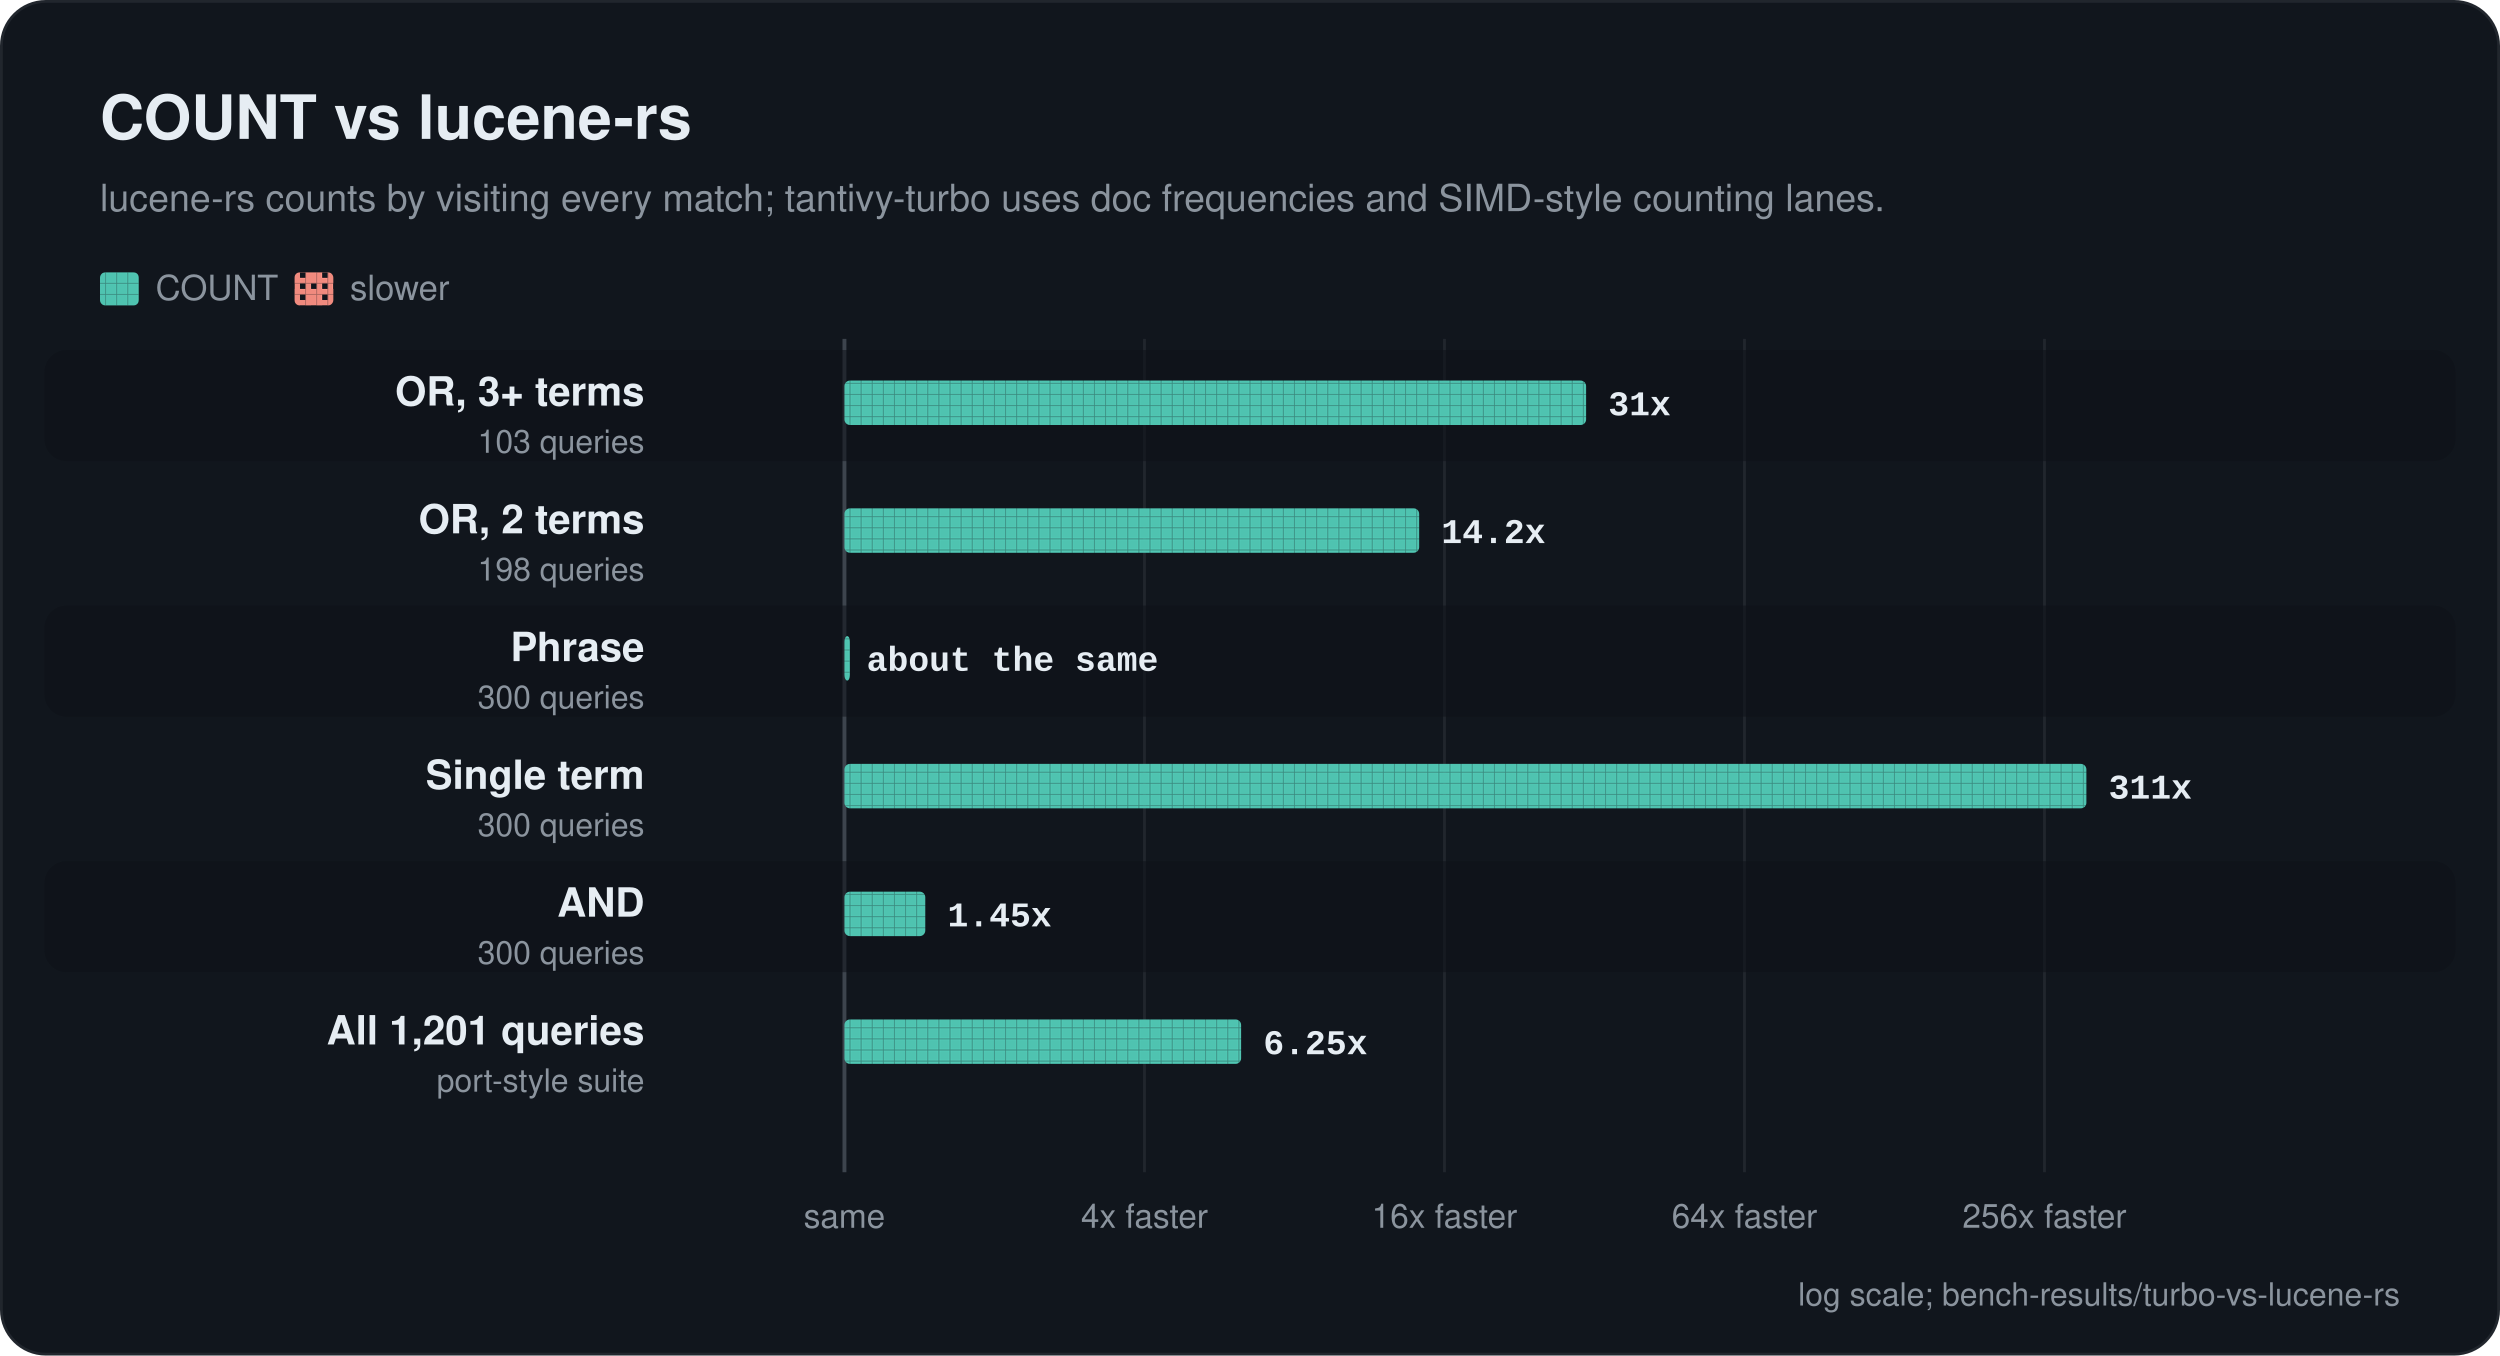
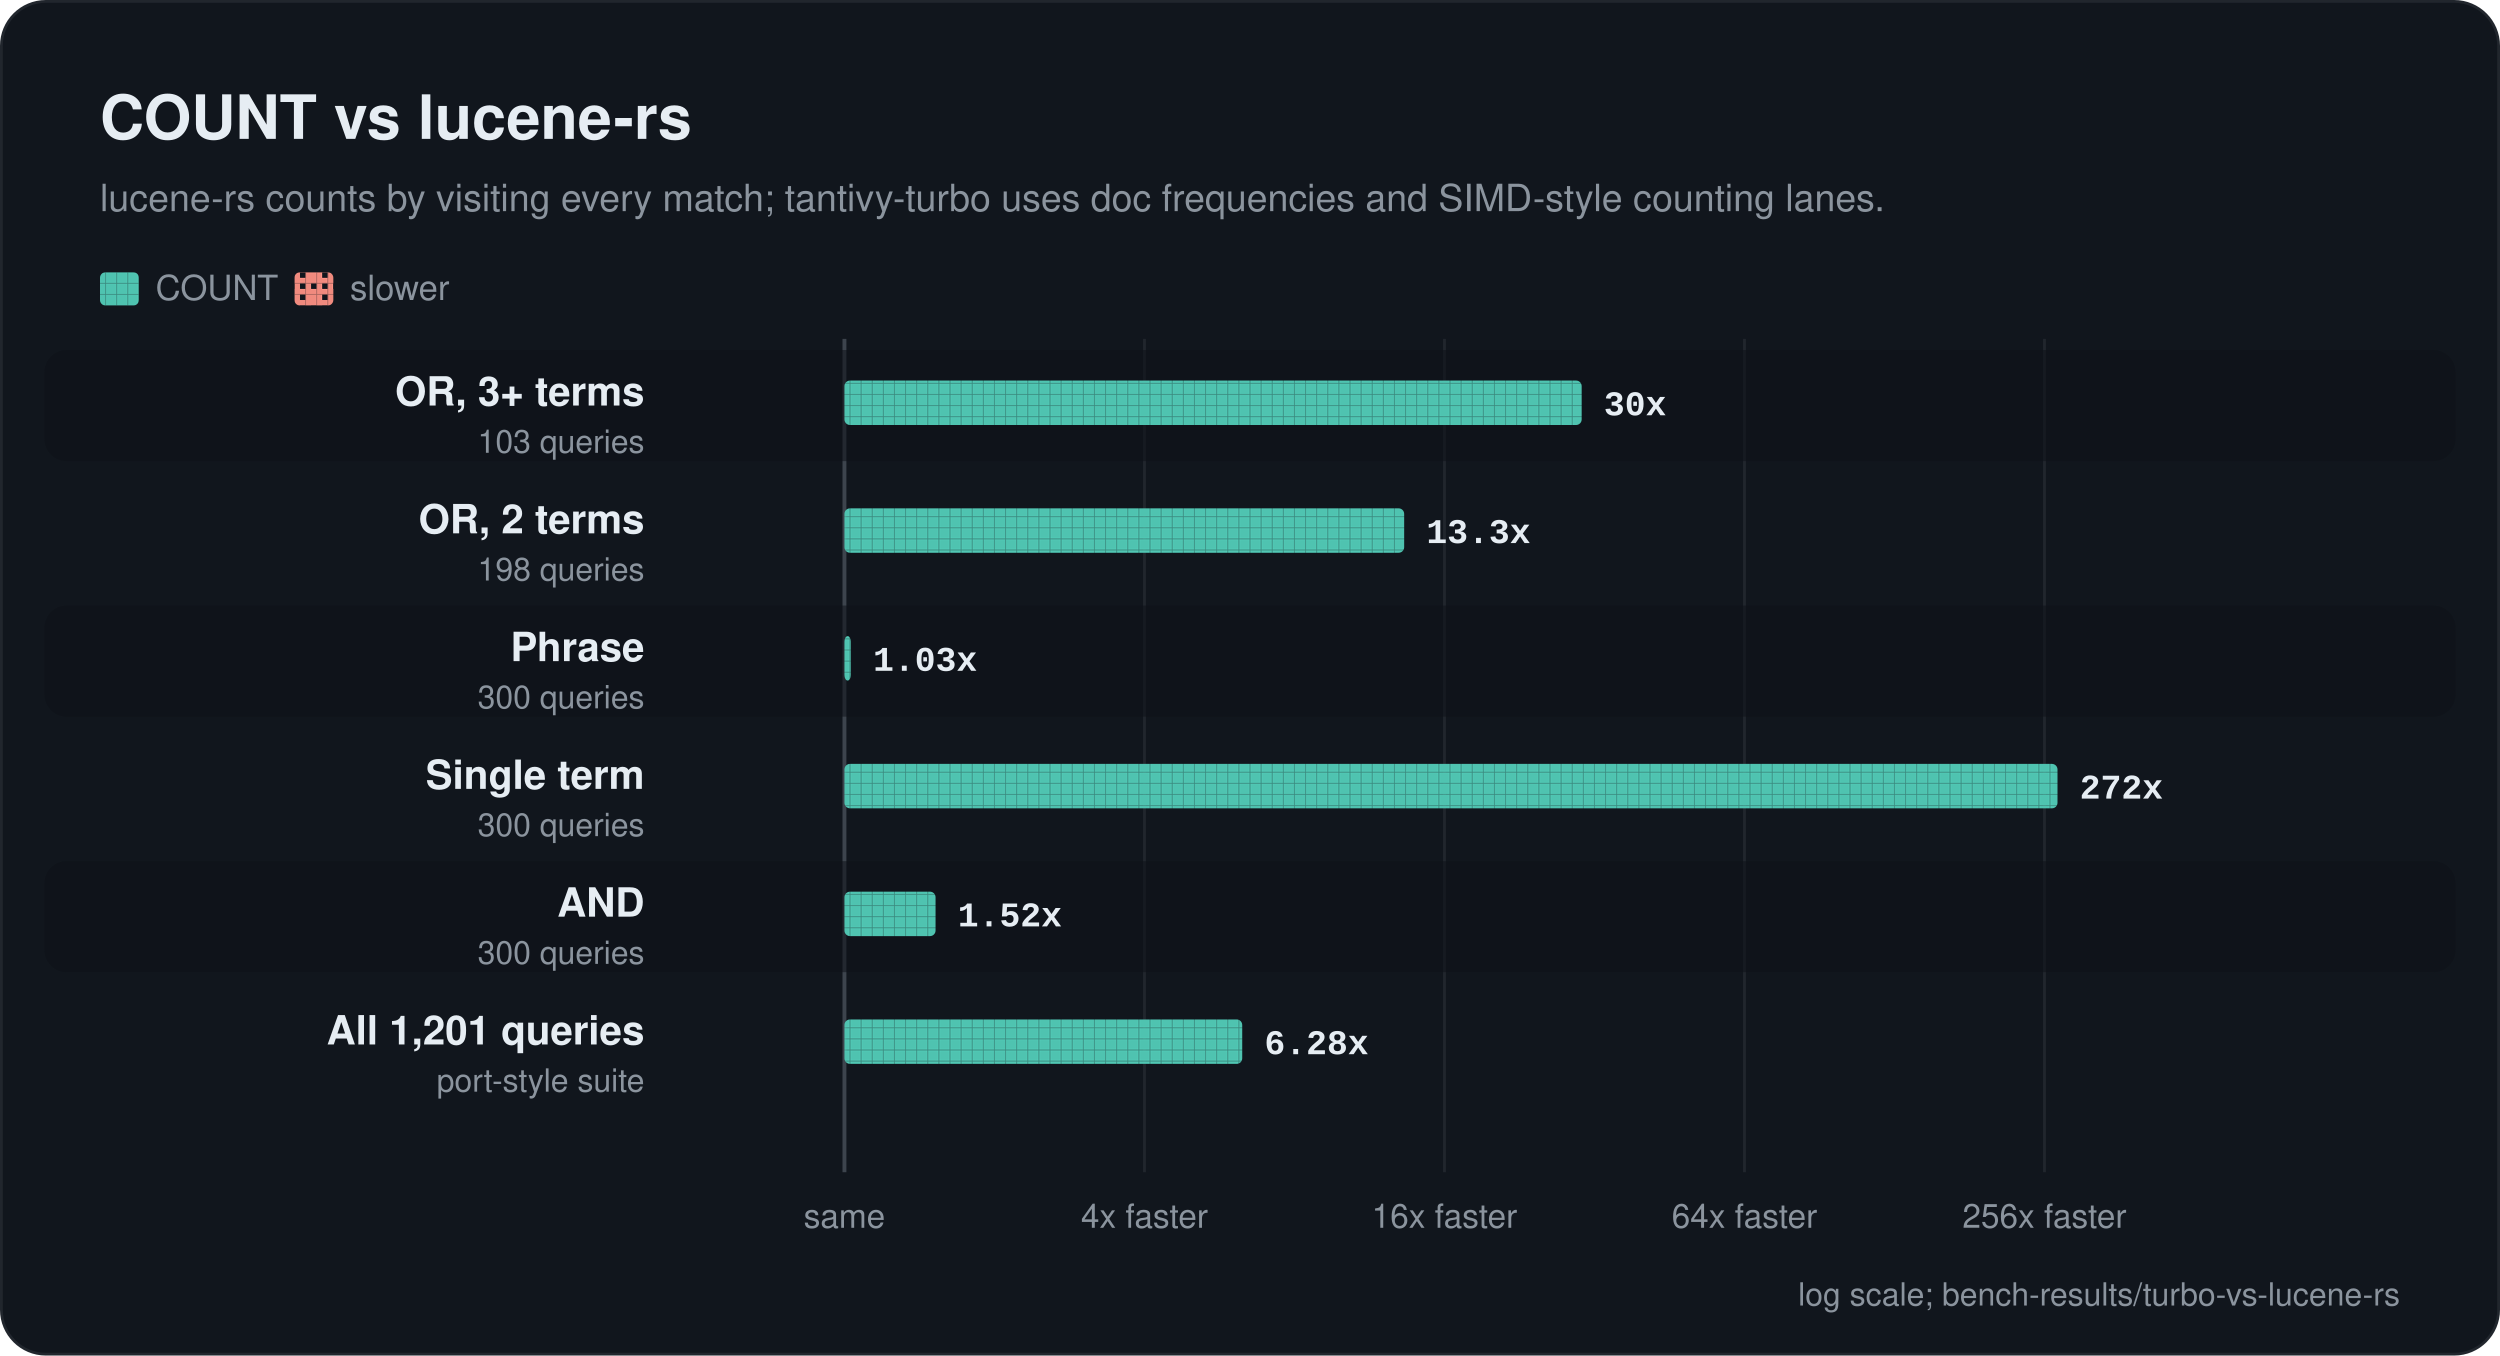
<svg xmlns="http://www.w3.org/2000/svg" width="900" height="488" viewBox="0 0 900 488">
  <defs>
    <pattern id="fast6" width="8" height="8" patternUnits="userSpaceOnUse">
      <rect x="0" y="0" width="2" height="2" fill="#b8e550" />
      <rect x="4" y="0" width="2" height="2" fill="#b8e550" />
      <rect x="2" y="2" width="2" height="2" fill="#b8e550" />
      <rect x="0" y="4" width="2" height="2" fill="#b8e550" />
      <rect x="4" y="4" width="2" height="2" fill="#b8e550" />
      <rect x="6" y="6" width="2" height="2" fill="#b8e550" />
    </pattern>
    <pattern id="fast10" width="8" height="8" patternUnits="userSpaceOnUse">
      <rect x="0" y="0" width="2" height="2" fill="#b8e550" />
      <rect x="2" y="0" width="2" height="2" fill="#b8e550" />
      <rect x="4" y="0" width="2" height="2" fill="#b8e550" />
      <rect x="2" y="2" width="2" height="2" fill="#b8e550" />
      <rect x="6" y="2" width="2" height="2" fill="#b8e550" />
      <rect x="0" y="4" width="2" height="2" fill="#b8e550" />
      <rect x="4" y="4" width="2" height="2" fill="#b8e550" />
      <rect x="6" y="4" width="2" height="2" fill="#b8e550" />
      <rect x="2" y="6" width="2" height="2" fill="#b8e550" />
      <rect x="6" y="6" width="2" height="2" fill="#b8e550" />
    </pattern>
    <pattern id="fast13" width="8" height="8" patternUnits="userSpaceOnUse">
      <rect x="0" y="0" width="2" height="2" fill="#b8e550" />
      <rect x="2" y="0" width="2" height="2" fill="#b8e550" />
      <rect x="4" y="0" width="2" height="2" fill="#b8e550" />
      <rect x="6" y="0" width="2" height="2" fill="#b8e550" />
      <rect x="0" y="2" width="2" height="2" fill="#b8e550" />
      <rect x="2" y="2" width="2" height="2" fill="#b8e550" />
      <rect x="6" y="2" width="2" height="2" fill="#b8e550" />
      <rect x="0" y="4" width="2" height="2" fill="#b8e550" />
      <rect x="2" y="4" width="2" height="2" fill="#b8e550" />
      <rect x="4" y="4" width="2" height="2" fill="#b8e550" />
      <rect x="6" y="4" width="2" height="2" fill="#b8e550" />
      <rect x="2" y="6" width="2" height="2" fill="#b8e550" />
      <rect x="6" y="6" width="2" height="2" fill="#b8e550" />
    </pattern>
    <pattern id="fast16" width="8" height="8" patternUnits="userSpaceOnUse">
      <rect x="0" y="0" width="2" height="2" fill="#b8e550" />
      <rect x="2" y="0" width="2" height="2" fill="#b8e550" />
      <rect x="4" y="0" width="2" height="2" fill="#b8e550" />
      <rect x="6" y="0" width="2" height="2" fill="#b8e550" />
      <rect x="0" y="2" width="2" height="2" fill="#b8e550" />
      <rect x="2" y="2" width="2" height="2" fill="#b8e550" />
      <rect x="4" y="2" width="2" height="2" fill="#b8e550" />
      <rect x="6" y="2" width="2" height="2" fill="#b8e550" />
      <rect x="0" y="4" width="2" height="2" fill="#b8e550" />
      <rect x="2" y="4" width="2" height="2" fill="#b8e550" />
      <rect x="4" y="4" width="2" height="2" fill="#b8e550" />
      <rect x="6" y="4" width="2" height="2" fill="#b8e550" />
      <rect x="0" y="6" width="2" height="2" fill="#b8e550" />
      <rect x="2" y="6" width="2" height="2" fill="#b8e550" />
      <rect x="4" y="6" width="2" height="2" fill="#b8e550" />
      <rect x="6" y="6" width="2" height="2" fill="#b8e550" />
    </pattern>
    <pattern id="fast26" width="8" height="8" patternUnits="userSpaceOnUse">
      <rect x="0" y="0" width="2" height="2" fill="#4fc3b0" />
      <rect x="4" y="0" width="2" height="2" fill="#4fc3b0" />
      <rect x="2" y="2" width="2" height="2" fill="#4fc3b0" />
      <rect x="0" y="4" width="2" height="2" fill="#4fc3b0" />
      <rect x="4" y="4" width="2" height="2" fill="#4fc3b0" />
      <rect x="6" y="6" width="2" height="2" fill="#4fc3b0" />
    </pattern>
    <pattern id="fast210" width="8" height="8" patternUnits="userSpaceOnUse">
      <rect x="0" y="0" width="2" height="2" fill="#4fc3b0" />
      <rect x="2" y="0" width="2" height="2" fill="#4fc3b0" />
      <rect x="4" y="0" width="2" height="2" fill="#4fc3b0" />
      <rect x="2" y="2" width="2" height="2" fill="#4fc3b0" />
      <rect x="6" y="2" width="2" height="2" fill="#4fc3b0" />
      <rect x="0" y="4" width="2" height="2" fill="#4fc3b0" />
      <rect x="4" y="4" width="2" height="2" fill="#4fc3b0" />
      <rect x="6" y="4" width="2" height="2" fill="#4fc3b0" />
      <rect x="2" y="6" width="2" height="2" fill="#4fc3b0" />
      <rect x="6" y="6" width="2" height="2" fill="#4fc3b0" />
    </pattern>
    <pattern id="fast213" width="8" height="8" patternUnits="userSpaceOnUse">
      <rect x="0" y="0" width="2" height="2" fill="#4fc3b0" />
      <rect x="2" y="0" width="2" height="2" fill="#4fc3b0" />
      <rect x="4" y="0" width="2" height="2" fill="#4fc3b0" />
      <rect x="6" y="0" width="2" height="2" fill="#4fc3b0" />
      <rect x="0" y="2" width="2" height="2" fill="#4fc3b0" />
      <rect x="2" y="2" width="2" height="2" fill="#4fc3b0" />
      <rect x="6" y="2" width="2" height="2" fill="#4fc3b0" />
      <rect x="0" y="4" width="2" height="2" fill="#4fc3b0" />
      <rect x="2" y="4" width="2" height="2" fill="#4fc3b0" />
      <rect x="4" y="4" width="2" height="2" fill="#4fc3b0" />
      <rect x="6" y="4" width="2" height="2" fill="#4fc3b0" />
      <rect x="2" y="6" width="2" height="2" fill="#4fc3b0" />
      <rect x="6" y="6" width="2" height="2" fill="#4fc3b0" />
    </pattern>
    <pattern id="fast216" width="8" height="8" patternUnits="userSpaceOnUse">
      <rect x="0" y="0" width="2" height="2" fill="#4fc3b0" />
      <rect x="2" y="0" width="2" height="2" fill="#4fc3b0" />
      <rect x="4" y="0" width="2" height="2" fill="#4fc3b0" />
      <rect x="6" y="0" width="2" height="2" fill="#4fc3b0" />
      <rect x="0" y="2" width="2" height="2" fill="#4fc3b0" />
      <rect x="2" y="2" width="2" height="2" fill="#4fc3b0" />
      <rect x="4" y="2" width="2" height="2" fill="#4fc3b0" />
      <rect x="6" y="2" width="2" height="2" fill="#4fc3b0" />
      <rect x="0" y="4" width="2" height="2" fill="#4fc3b0" />
      <rect x="2" y="4" width="2" height="2" fill="#4fc3b0" />
      <rect x="4" y="4" width="2" height="2" fill="#4fc3b0" />
      <rect x="6" y="4" width="2" height="2" fill="#4fc3b0" />
      <rect x="0" y="6" width="2" height="2" fill="#4fc3b0" />
      <rect x="2" y="6" width="2" height="2" fill="#4fc3b0" />
      <rect x="4" y="6" width="2" height="2" fill="#4fc3b0" />
      <rect x="6" y="6" width="2" height="2" fill="#4fc3b0" />
    </pattern>
    <pattern id="slow6" width="8" height="8" patternUnits="userSpaceOnUse">
      <rect x="0" y="0" width="2" height="2" fill="#f08a7e" />
      <rect x="4" y="0" width="2" height="2" fill="#f08a7e" />
      <rect x="2" y="2" width="2" height="2" fill="#f08a7e" />
      <rect x="0" y="4" width="2" height="2" fill="#f08a7e" />
      <rect x="4" y="4" width="2" height="2" fill="#f08a7e" />
      <rect x="6" y="6" width="2" height="2" fill="#f08a7e" />
    </pattern>
    <pattern id="slow10" width="8" height="8" patternUnits="userSpaceOnUse">
      <rect x="0" y="0" width="2" height="2" fill="#f08a7e" />
      <rect x="2" y="0" width="2" height="2" fill="#f08a7e" />
      <rect x="4" y="0" width="2" height="2" fill="#f08a7e" />
      <rect x="2" y="2" width="2" height="2" fill="#f08a7e" />
      <rect x="6" y="2" width="2" height="2" fill="#f08a7e" />
      <rect x="0" y="4" width="2" height="2" fill="#f08a7e" />
      <rect x="4" y="4" width="2" height="2" fill="#f08a7e" />
      <rect x="6" y="4" width="2" height="2" fill="#f08a7e" />
      <rect x="2" y="6" width="2" height="2" fill="#f08a7e" />
      <rect x="6" y="6" width="2" height="2" fill="#f08a7e" />
    </pattern>
    <pattern id="slow13" width="8" height="8" patternUnits="userSpaceOnUse">
      <rect x="0" y="0" width="2" height="2" fill="#f08a7e" />
      <rect x="2" y="0" width="2" height="2" fill="#f08a7e" />
      <rect x="4" y="0" width="2" height="2" fill="#f08a7e" />
      <rect x="6" y="0" width="2" height="2" fill="#f08a7e" />
      <rect x="0" y="2" width="2" height="2" fill="#f08a7e" />
      <rect x="2" y="2" width="2" height="2" fill="#f08a7e" />
      <rect x="6" y="2" width="2" height="2" fill="#f08a7e" />
      <rect x="0" y="4" width="2" height="2" fill="#f08a7e" />
      <rect x="2" y="4" width="2" height="2" fill="#f08a7e" />
      <rect x="4" y="4" width="2" height="2" fill="#f08a7e" />
      <rect x="6" y="4" width="2" height="2" fill="#f08a7e" />
      <rect x="2" y="6" width="2" height="2" fill="#f08a7e" />
      <rect x="6" y="6" width="2" height="2" fill="#f08a7e" />
    </pattern>
    <pattern id="slow16" width="8" height="8" patternUnits="userSpaceOnUse">
      <rect x="0" y="0" width="2" height="2" fill="#f08a7e" />
      <rect x="2" y="0" width="2" height="2" fill="#f08a7e" />
      <rect x="4" y="0" width="2" height="2" fill="#f08a7e" />
      <rect x="6" y="0" width="2" height="2" fill="#f08a7e" />
      <rect x="0" y="2" width="2" height="2" fill="#f08a7e" />
      <rect x="2" y="2" width="2" height="2" fill="#f08a7e" />
      <rect x="4" y="2" width="2" height="2" fill="#f08a7e" />
      <rect x="6" y="2" width="2" height="2" fill="#f08a7e" />
      <rect x="0" y="4" width="2" height="2" fill="#f08a7e" />
      <rect x="2" y="4" width="2" height="2" fill="#f08a7e" />
      <rect x="4" y="4" width="2" height="2" fill="#f08a7e" />
      <rect x="6" y="4" width="2" height="2" fill="#f08a7e" />
      <rect x="0" y="6" width="2" height="2" fill="#f08a7e" />
      <rect x="2" y="6" width="2" height="2" fill="#f08a7e" />
      <rect x="4" y="6" width="2" height="2" fill="#f08a7e" />
      <rect x="6" y="6" width="2" height="2" fill="#f08a7e" />
    </pattern>
    <pattern id="neutral6" width="8" height="8" patternUnits="userSpaceOnUse">
      <rect x="0" y="0" width="2" height="2" fill="#6e7681" />
      <rect x="4" y="0" width="2" height="2" fill="#6e7681" />
      <rect x="2" y="2" width="2" height="2" fill="#6e7681" />
      <rect x="0" y="4" width="2" height="2" fill="#6e7681" />
      <rect x="4" y="4" width="2" height="2" fill="#6e7681" />
      <rect x="6" y="6" width="2" height="2" fill="#6e7681" />
    </pattern>
    <pattern id="neutral10" width="8" height="8" patternUnits="userSpaceOnUse">
      <rect x="0" y="0" width="2" height="2" fill="#6e7681" />
      <rect x="2" y="0" width="2" height="2" fill="#6e7681" />
      <rect x="4" y="0" width="2" height="2" fill="#6e7681" />
      <rect x="2" y="2" width="2" height="2" fill="#6e7681" />
      <rect x="6" y="2" width="2" height="2" fill="#6e7681" />
      <rect x="0" y="4" width="2" height="2" fill="#6e7681" />
      <rect x="4" y="4" width="2" height="2" fill="#6e7681" />
      <rect x="6" y="4" width="2" height="2" fill="#6e7681" />
      <rect x="2" y="6" width="2" height="2" fill="#6e7681" />
      <rect x="6" y="6" width="2" height="2" fill="#6e7681" />
    </pattern>
    <pattern id="neutral13" width="8" height="8" patternUnits="userSpaceOnUse">
      <rect x="0" y="0" width="2" height="2" fill="#6e7681" />
      <rect x="2" y="0" width="2" height="2" fill="#6e7681" />
      <rect x="4" y="0" width="2" height="2" fill="#6e7681" />
      <rect x="6" y="0" width="2" height="2" fill="#6e7681" />
      <rect x="0" y="2" width="2" height="2" fill="#6e7681" />
      <rect x="2" y="2" width="2" height="2" fill="#6e7681" />
      <rect x="6" y="2" width="2" height="2" fill="#6e7681" />
      <rect x="0" y="4" width="2" height="2" fill="#6e7681" />
      <rect x="2" y="4" width="2" height="2" fill="#6e7681" />
      <rect x="4" y="4" width="2" height="2" fill="#6e7681" />
      <rect x="6" y="4" width="2" height="2" fill="#6e7681" />
      <rect x="2" y="6" width="2" height="2" fill="#6e7681" />
      <rect x="6" y="6" width="2" height="2" fill="#6e7681" />
    </pattern>
    <pattern id="neutral16" width="8" height="8" patternUnits="userSpaceOnUse">
      <rect x="0" y="0" width="2" height="2" fill="#6e7681" />
      <rect x="2" y="0" width="2" height="2" fill="#6e7681" />
      <rect x="4" y="0" width="2" height="2" fill="#6e7681" />
      <rect x="6" y="0" width="2" height="2" fill="#6e7681" />
      <rect x="0" y="2" width="2" height="2" fill="#6e7681" />
      <rect x="2" y="2" width="2" height="2" fill="#6e7681" />
      <rect x="4" y="2" width="2" height="2" fill="#6e7681" />
      <rect x="6" y="2" width="2" height="2" fill="#6e7681" />
      <rect x="0" y="4" width="2" height="2" fill="#6e7681" />
      <rect x="2" y="4" width="2" height="2" fill="#6e7681" />
      <rect x="4" y="4" width="2" height="2" fill="#6e7681" />
      <rect x="6" y="4" width="2" height="2" fill="#6e7681" />
      <rect x="0" y="6" width="2" height="2" fill="#6e7681" />
      <rect x="2" y="6" width="2" height="2" fill="#6e7681" />
      <rect x="4" y="6" width="2" height="2" fill="#6e7681" />
      <rect x="6" y="6" width="2" height="2" fill="#6e7681" />
    </pattern>
    <pattern id="ink6" width="8" height="8" patternUnits="userSpaceOnUse">
      <rect x="0" y="0" width="2" height="2" fill="#e6edf3" />
      <rect x="4" y="0" width="2" height="2" fill="#e6edf3" />
      <rect x="2" y="2" width="2" height="2" fill="#e6edf3" />
      <rect x="0" y="4" width="2" height="2" fill="#e6edf3" />
      <rect x="4" y="4" width="2" height="2" fill="#e6edf3" />
      <rect x="6" y="6" width="2" height="2" fill="#e6edf3" />
    </pattern>
    <pattern id="ink10" width="8" height="8" patternUnits="userSpaceOnUse">
      <rect x="0" y="0" width="2" height="2" fill="#e6edf3" />
      <rect x="2" y="0" width="2" height="2" fill="#e6edf3" />
      <rect x="4" y="0" width="2" height="2" fill="#e6edf3" />
      <rect x="2" y="2" width="2" height="2" fill="#e6edf3" />
      <rect x="6" y="2" width="2" height="2" fill="#e6edf3" />
      <rect x="0" y="4" width="2" height="2" fill="#e6edf3" />
      <rect x="4" y="4" width="2" height="2" fill="#e6edf3" />
      <rect x="6" y="4" width="2" height="2" fill="#e6edf3" />
      <rect x="2" y="6" width="2" height="2" fill="#e6edf3" />
      <rect x="6" y="6" width="2" height="2" fill="#e6edf3" />
    </pattern>
    <pattern id="ink13" width="8" height="8" patternUnits="userSpaceOnUse">
      <rect x="0" y="0" width="2" height="2" fill="#e6edf3" />
      <rect x="2" y="0" width="2" height="2" fill="#e6edf3" />
      <rect x="4" y="0" width="2" height="2" fill="#e6edf3" />
      <rect x="6" y="0" width="2" height="2" fill="#e6edf3" />
      <rect x="0" y="2" width="2" height="2" fill="#e6edf3" />
      <rect x="2" y="2" width="2" height="2" fill="#e6edf3" />
      <rect x="6" y="2" width="2" height="2" fill="#e6edf3" />
      <rect x="0" y="4" width="2" height="2" fill="#e6edf3" />
      <rect x="2" y="4" width="2" height="2" fill="#e6edf3" />
      <rect x="4" y="4" width="2" height="2" fill="#e6edf3" />
      <rect x="6" y="4" width="2" height="2" fill="#e6edf3" />
      <rect x="2" y="6" width="2" height="2" fill="#e6edf3" />
      <rect x="6" y="6" width="2" height="2" fill="#e6edf3" />
    </pattern>
    <pattern id="ink16" width="8" height="8" patternUnits="userSpaceOnUse">
      <rect x="0" y="0" width="2" height="2" fill="#e6edf3" />
      <rect x="2" y="0" width="2" height="2" fill="#e6edf3" />
      <rect x="4" y="0" width="2" height="2" fill="#e6edf3" />
      <rect x="6" y="0" width="2" height="2" fill="#e6edf3" />
      <rect x="0" y="2" width="2" height="2" fill="#e6edf3" />
      <rect x="2" y="2" width="2" height="2" fill="#e6edf3" />
      <rect x="4" y="2" width="2" height="2" fill="#e6edf3" />
      <rect x="6" y="2" width="2" height="2" fill="#e6edf3" />
      <rect x="0" y="4" width="2" height="2" fill="#e6edf3" />
      <rect x="2" y="4" width="2" height="2" fill="#e6edf3" />
      <rect x="4" y="4" width="2" height="2" fill="#e6edf3" />
      <rect x="6" y="4" width="2" height="2" fill="#e6edf3" />
      <rect x="0" y="6" width="2" height="2" fill="#e6edf3" />
      <rect x="2" y="6" width="2" height="2" fill="#e6edf3" />
      <rect x="4" y="6" width="2" height="2" fill="#e6edf3" />
      <rect x="6" y="6" width="2" height="2" fill="#e6edf3" />
    </pattern>
  </defs>
  <rect x="0.5" y="0.5" width="899" height="487" rx="16" fill="#11161d" stroke="#21262d" />
  <text x="36.0" y="50.0" font-size="22" font-weight="650" fill="#e6edf3" text-anchor="start" font-family="-apple-system, BlinkMacSystemFont, 'Segoe UI', Helvetica, Arial, sans-serif" opacity="1">COUNT vs lucene-rs</text>
  <text x="36.0" y="76.0" font-size="13.5" font-weight="400" fill="#8b949e" text-anchor="start" font-family="-apple-system, BlinkMacSystemFont, 'Segoe UI', Helvetica, Arial, sans-serif" opacity="1">lucene-rs counts by visiting every match; tantivy-turbo uses doc frequencies and SIMD-style counting lanes.</text>
  <rect x="36" y="98" width="14" height="12" rx="2" fill="url(#fast216)" />
  <text x="56.0" y="108.0" font-size="12.5" font-weight="400" fill="#8b949e" text-anchor="start" font-family="-apple-system, BlinkMacSystemFont, 'Segoe UI', Helvetica, Arial, sans-serif" opacity="1">COUNT</text>
  <rect x="106.0" y="98" width="14" height="12" rx="2" fill="url(#slow13)" />
  <text x="126.0" y="108.0" font-size="12.5" font-weight="400" fill="#8b949e" text-anchor="start" font-family="-apple-system, BlinkMacSystemFont, 'Segoe UI', Helvetica, Arial, sans-serif" opacity="1">slower</text>
  <line x1="304.0" y1="122" x2="304.0" y2="422" stroke="#3d444d" stroke-width="1.4" />
  <text x="304.0" y="442.0" font-size="12" font-weight="400" fill="#8b949e" text-anchor="middle" font-family="-apple-system, BlinkMacSystemFont, 'Segoe UI', Helvetica, Arial, sans-serif" opacity="1">same</text>
  <line x1="412.0" y1="122" x2="412.0" y2="422" stroke="#21262d" stroke-width="1" />
  <text x="412.0" y="442.0" font-size="12" font-weight="400" fill="#8b949e" text-anchor="middle" font-family="-apple-system, BlinkMacSystemFont, 'Segoe UI', Helvetica, Arial, sans-serif" opacity="1">4x faster</text>
  <line x1="520.0" y1="122" x2="520.0" y2="422" stroke="#21262d" stroke-width="1" />
  <text x="520.0" y="442.0" font-size="12" font-weight="400" fill="#8b949e" text-anchor="middle" font-family="-apple-system, BlinkMacSystemFont, 'Segoe UI', Helvetica, Arial, sans-serif" opacity="1">16x faster</text>
  <line x1="628.0" y1="122" x2="628.0" y2="422" stroke="#21262d" stroke-width="1" />
  <text x="628.0" y="442.0" font-size="12" font-weight="400" fill="#8b949e" text-anchor="middle" font-family="-apple-system, BlinkMacSystemFont, 'Segoe UI', Helvetica, Arial, sans-serif" opacity="1">64x faster</text>
  <line x1="736.0" y1="122" x2="736.0" y2="422" stroke="#21262d" stroke-width="1" />
  <text x="736.0" y="442.0" font-size="12" font-weight="400" fill="#8b949e" text-anchor="middle" font-family="-apple-system, BlinkMacSystemFont, 'Segoe UI', Helvetica, Arial, sans-serif" opacity="1">256x faster</text>
  <rect x="16" y="126" width="868" height="40" rx="8" fill="#0d1117" opacity="0.55" />
  <text x="232.0" y="146.0" font-size="14.5" font-weight="550" fill="#e6edf3" text-anchor="end" font-family="-apple-system, BlinkMacSystemFont, 'Segoe UI', Helvetica, Arial, sans-serif" opacity="1">OR, 3+ terms</text>
  <text x="232.0" y="163.0" font-size="11.5" font-weight="400" fill="#8b949e" text-anchor="end" font-family="-apple-system, BlinkMacSystemFont, 'Segoe UI', Helvetica, Arial, sans-serif" opacity="1">103 queries</text>
-   <rect x="304.0" y="137" width="267.0" height="16" rx="2" fill="url(#fast216)" />
-   <text x="579.0" y="149.5" font-size="12.5" font-weight="600" fill="#e6edf3" text-anchor="start" font-family="ui-monospace, SFMono-Regular, Menlo, Consolas, 'Liberation Mono', monospace" opacity="1">31x</text>
+   <rect x="304.0" y="137" width="265.4" height="16" rx="2" fill="url(#fast216)" />
+   <text x="577.4" y="149.5" font-size="12.5" font-weight="600" fill="#e6edf3" text-anchor="start" font-family="ui-monospace, SFMono-Regular, Menlo, Consolas, 'Liberation Mono', monospace" opacity="1">30x</text>
  <text x="232.0" y="192.0" font-size="14.5" font-weight="550" fill="#e6edf3" text-anchor="end" font-family="-apple-system, BlinkMacSystemFont, 'Segoe UI', Helvetica, Arial, sans-serif" opacity="1">OR, 2 terms</text>
  <text x="232.0" y="209.0" font-size="11.5" font-weight="400" fill="#8b949e" text-anchor="end" font-family="-apple-system, BlinkMacSystemFont, 'Segoe UI', Helvetica, Arial, sans-serif" opacity="1">198 queries</text>
-   <rect x="304.0" y="183" width="206.9" height="16" rx="2" fill="url(#fast216)" />
-   <text x="518.9" y="195.5" font-size="12.5" font-weight="600" fill="#e6edf3" text-anchor="start" font-family="ui-monospace, SFMono-Regular, Menlo, Consolas, 'Liberation Mono', monospace" opacity="1">14.2x</text>
+   <rect x="304.0" y="183" width="201.5" height="16" rx="2" fill="url(#fast216)" />
+   <text x="513.5" y="195.5" font-size="12.5" font-weight="600" fill="#e6edf3" text-anchor="start" font-family="ui-monospace, SFMono-Regular, Menlo, Consolas, 'Liberation Mono', monospace" opacity="1">13.3x</text>
  <rect x="16" y="218" width="868" height="40" rx="8" fill="#0d1117" opacity="0.55" />
  <text x="232.0" y="238.0" font-size="14.5" font-weight="550" fill="#e6edf3" text-anchor="end" font-family="-apple-system, BlinkMacSystemFont, 'Segoe UI', Helvetica, Arial, sans-serif" opacity="1">Phrase</text>
  <text x="232.0" y="255.0" font-size="11.5" font-weight="400" fill="#8b949e" text-anchor="end" font-family="-apple-system, BlinkMacSystemFont, 'Segoe UI', Helvetica, Arial, sans-serif" opacity="1">300 queries</text>
-   <rect x="304.0" y="229" width="2.0" height="16" rx="2" fill="url(#fast216)" />
-   <text x="312.0" y="241.5" font-size="12.5" font-weight="600" fill="#e6edf3" text-anchor="start" font-family="ui-monospace, SFMono-Regular, Menlo, Consolas, 'Liberation Mono', monospace" opacity="1">about the same</text>
+   <rect x="304.0" y="229" width="2.3" height="16" rx="2" fill="url(#fast216)" />
+   <text x="314.3" y="241.5" font-size="12.5" font-weight="600" fill="#e6edf3" text-anchor="start" font-family="ui-monospace, SFMono-Regular, Menlo, Consolas, 'Liberation Mono', monospace" opacity="1">1.03x</text>
  <text x="232.0" y="284.0" font-size="14.5" font-weight="550" fill="#e6edf3" text-anchor="end" font-family="-apple-system, BlinkMacSystemFont, 'Segoe UI', Helvetica, Arial, sans-serif" opacity="1">Single term</text>
  <text x="232.0" y="301.0" font-size="11.5" font-weight="400" fill="#8b949e" text-anchor="end" font-family="-apple-system, BlinkMacSystemFont, 'Segoe UI', Helvetica, Arial, sans-serif" opacity="1">300 queries</text>
-   <rect x="304.0" y="275" width="447.1" height="16" rx="2" fill="url(#fast216)" />
-   <text x="759.1" y="287.5" font-size="12.5" font-weight="600" fill="#e6edf3" text-anchor="start" font-family="ui-monospace, SFMono-Regular, Menlo, Consolas, 'Liberation Mono', monospace" opacity="1">311x</text>
+   <rect x="304.0" y="275" width="436.7" height="16" rx="2" fill="url(#fast216)" />
+   <text x="748.7" y="287.5" font-size="12.5" font-weight="600" fill="#e6edf3" text-anchor="start" font-family="ui-monospace, SFMono-Regular, Menlo, Consolas, 'Liberation Mono', monospace" opacity="1">272x</text>
  <rect x="16" y="310" width="868" height="40" rx="8" fill="#0d1117" opacity="0.55" />
  <text x="232.0" y="330.0" font-size="14.5" font-weight="550" fill="#e6edf3" text-anchor="end" font-family="-apple-system, BlinkMacSystemFont, 'Segoe UI', Helvetica, Arial, sans-serif" opacity="1">AND</text>
  <text x="232.0" y="347.0" font-size="11.5" font-weight="400" fill="#8b949e" text-anchor="end" font-family="-apple-system, BlinkMacSystemFont, 'Segoe UI', Helvetica, Arial, sans-serif" opacity="1">300 queries</text>
-   <rect x="304.0" y="321" width="29.1" height="16" rx="2" fill="url(#fast216)" />
-   <text x="341.1" y="333.5" font-size="12.5" font-weight="600" fill="#e6edf3" text-anchor="start" font-family="ui-monospace, SFMono-Regular, Menlo, Consolas, 'Liberation Mono', monospace" opacity="1">1.45x</text>
+   <rect x="304.0" y="321" width="32.8" height="16" rx="2" fill="url(#fast216)" />
+   <text x="344.8" y="333.5" font-size="12.5" font-weight="600" fill="#e6edf3" text-anchor="start" font-family="ui-monospace, SFMono-Regular, Menlo, Consolas, 'Liberation Mono', monospace" opacity="1">1.52x</text>
  <text x="232.0" y="376.0" font-size="14.5" font-weight="550" fill="#e6edf3" text-anchor="end" font-family="-apple-system, BlinkMacSystemFont, 'Segoe UI', Helvetica, Arial, sans-serif" opacity="1">All 1,201 queries</text>
  <text x="232.0" y="393.0" font-size="11.5" font-weight="400" fill="#8b949e" text-anchor="end" font-family="-apple-system, BlinkMacSystemFont, 'Segoe UI', Helvetica, Arial, sans-serif" opacity="1">port-style suite</text>
-   <rect x="304.0" y="367" width="142.8" height="16" rx="2" fill="url(#fast216)" />
-   <text x="454.8" y="379.5" font-size="12.5" font-weight="600" fill="#e6edf3" text-anchor="start" font-family="ui-monospace, SFMono-Regular, Menlo, Consolas, 'Liberation Mono', monospace" opacity="1">6.25x</text>
+   <rect x="304.0" y="367" width="143.2" height="16" rx="2" fill="url(#fast216)" />
+   <text x="455.2" y="379.5" font-size="12.5" font-weight="600" fill="#e6edf3" text-anchor="start" font-family="ui-monospace, SFMono-Regular, Menlo, Consolas, 'Liberation Mono', monospace" opacity="1">6.28x</text>
  <text x="864.0" y="470.0" font-size="11.5" font-weight="400" fill="#8b949e" text-anchor="end" font-family="-apple-system, BlinkMacSystemFont, 'Segoe UI', Helvetica, Arial, sans-serif" opacity="1">log scale; bench-results/turbo-vs-lucene-rs</text>
</svg>
